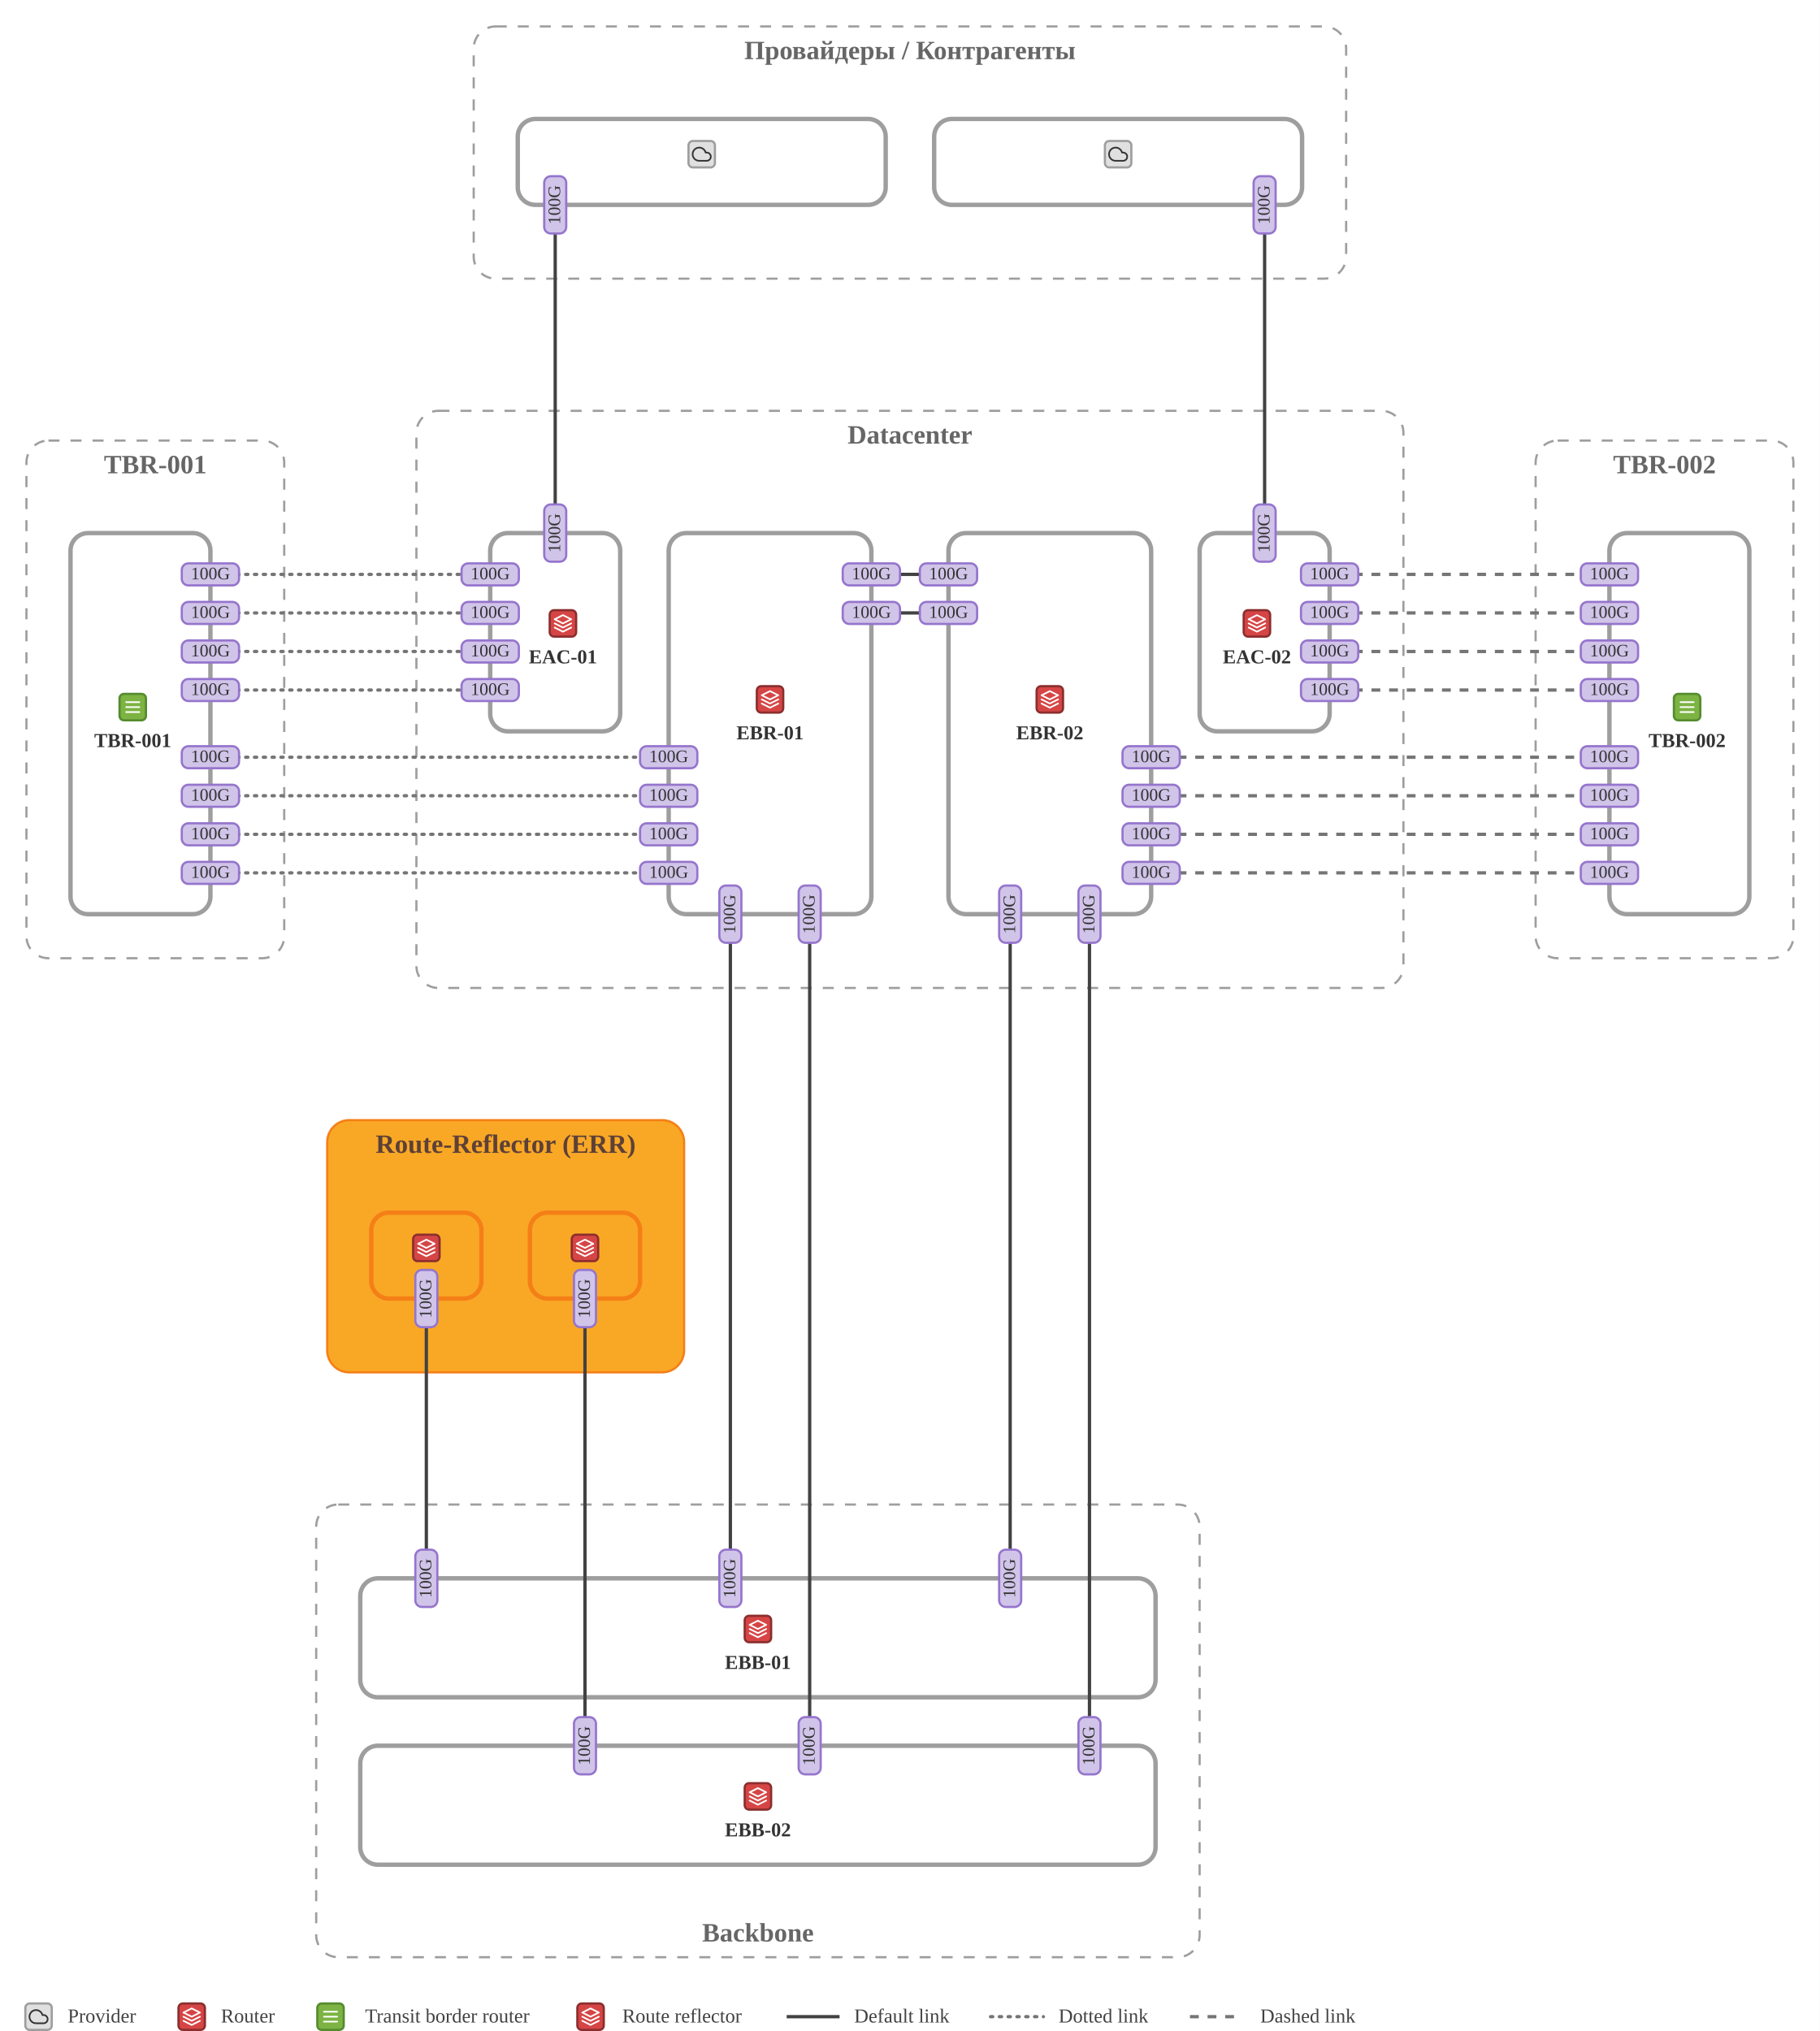
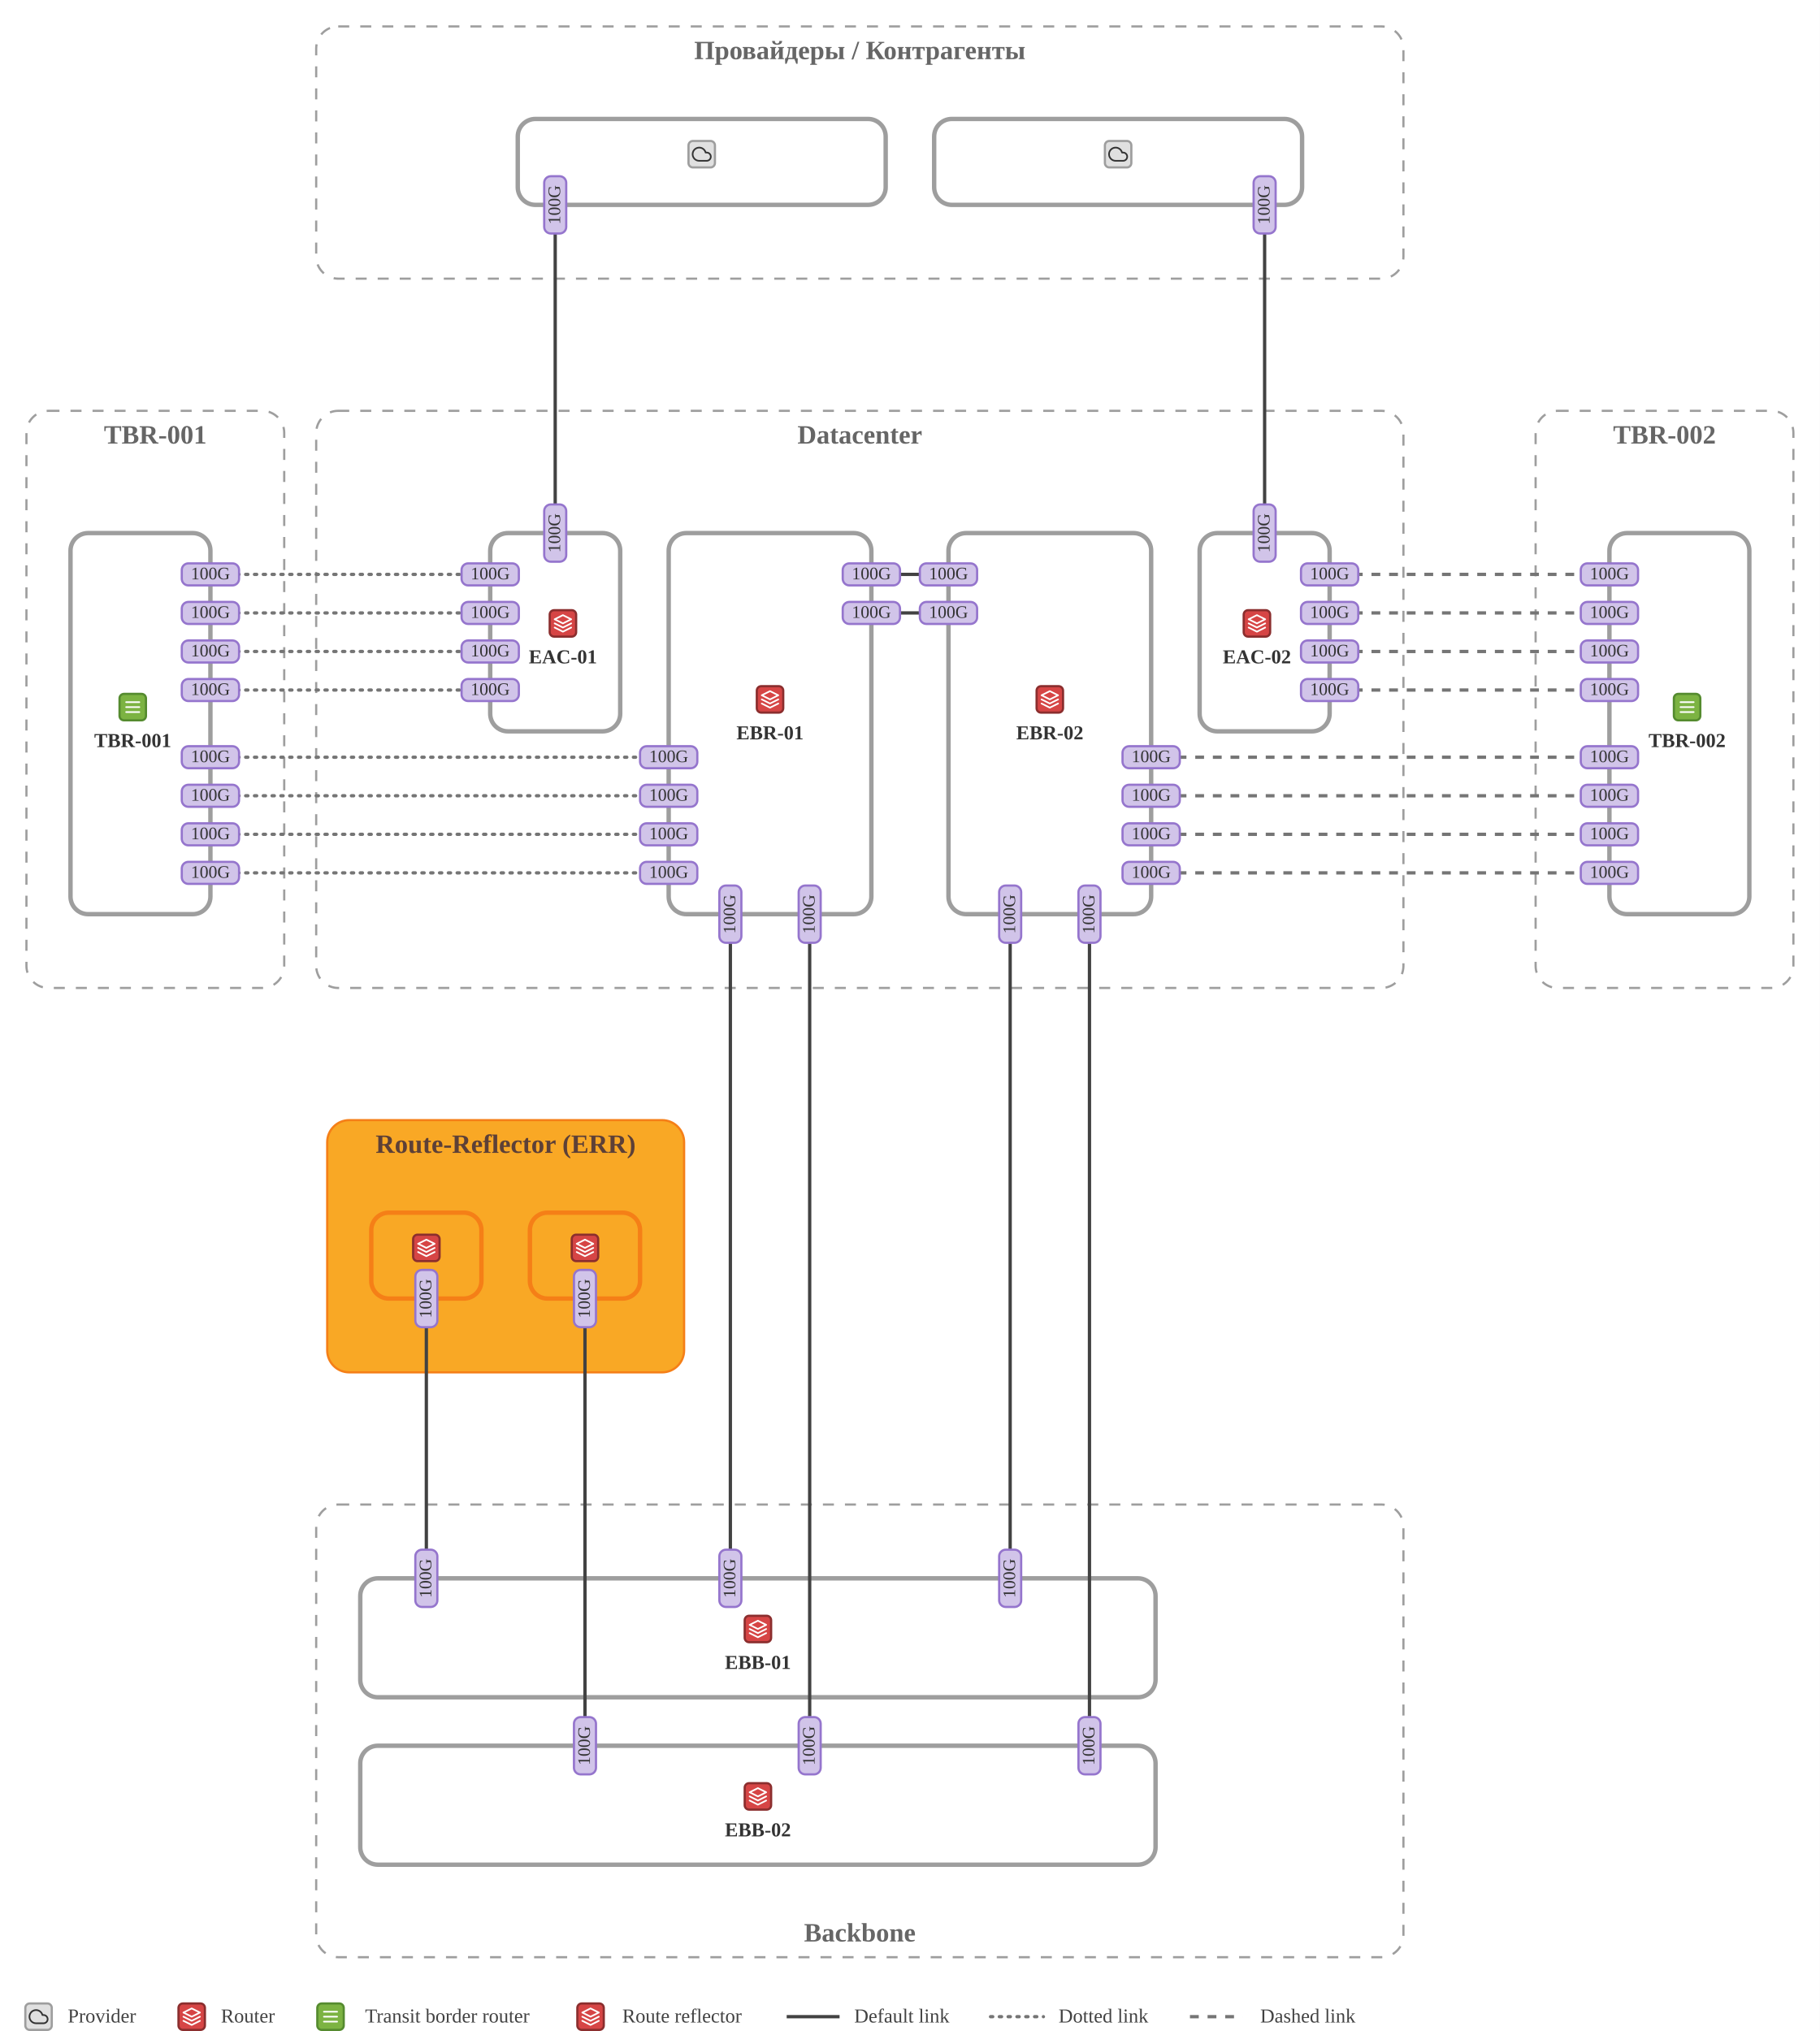
<svg xmlns="http://www.w3.org/2000/svg" class="portograph network" viewBox="0 0 826.039 922" width="826.039" height="922">
  <defs>
    <style type="text/css">.pg-canvas{fill:#ffffff}
.group-box{fill:none;stroke:#9e9e9e;stroke-dasharray:5 5}
.group-label{fill:#666666}
.node-body{fill:#ffffff;stroke:#9e9e9e}
.node-label{fill:#333333}
.node-description{fill:#333333;fill-opacity:0.8}
.icon-tile{fill:#ffffff;stroke:#9e9e9e}
.node-icon{fill:none;stroke:#333333;stroke-linecap:round;stroke-linejoin:round}
.pill{fill:#d1c4e9;stroke:#9575cd}
.pill-label{fill:#333333}
.link-line{fill:none;stroke:#424242}
.link-label{fill:#666666}
.legend-label{fill:#424242}
.overlay-line{stroke:#607d8b;stroke-opacity:0.45}
.overlay-endpoint{fill:#607d8b;stroke:none}
.icon-tile.provider{fill:#e0e0e0;stroke:#9e9e9e}
.node-icon.provider{stroke:#333333}
.icon-tile.router{fill:#d64545;stroke:#8b2e2e}
.node-icon.router{stroke:#ffffff}
.icon-tile.tbr{fill:#7cb342;stroke:#558b2f}
.node-icon.tbr{stroke:#ffffff}
.icon-tile.rr{fill:#d64545;stroke:#8b2e2e}
.node-icon.rr{stroke:#ffffff}
.node-body.rr{fill:#f9a825;stroke:#f57f17}
.group-box.rr{fill:#f9a825;stroke:#f57f17;stroke-dasharray:none}
.group-label.rr{fill:#5d4037}
.node-label.rr{fill:#ffffff}
.link-line.dotted{stroke:#757575;stroke-dasharray:1 3;stroke-linecap:round}
.link-line.dashed{stroke:#757575;stroke-dasharray:4 4}
.pg-w-1{stroke-width:1px!important}
.pg-w-1_5{stroke-width:1.5px!important}
.pg-w-2{stroke-width:2px!important}
.pg-f-8-400{font-family:Arial, Helvetica, sans-serif!important;font-size:8px!important;font-weight:400!important;letter-spacing:normal!important;font-stretch:normal!important;text-transform:none!important;word-spacing:normal!important;writing-mode:horizontal-tb!important;dominant-baseline:auto!important}
.pg-f-9-700{font-family:Arial, Helvetica, sans-serif!important;font-size:9px!important;font-weight:700!important;letter-spacing:normal!important;font-stretch:normal!important;text-transform:none!important;word-spacing:normal!important;writing-mode:horizontal-tb!important;dominant-baseline:auto!important}
.pg-f-12-700{font-family:Arial, Helvetica, sans-serif!important;font-size:12px!important;font-weight:700!important;letter-spacing:normal!important;font-stretch:normal!important;text-transform:none!important;word-spacing:normal!important;writing-mode:horizontal-tb!important;dominant-baseline:auto!important}
.pg-f-9-400{font-family:Arial, Helvetica, sans-serif!important;font-size:9px!important;font-weight:400!important;letter-spacing:normal!important;font-stretch:normal!important;text-transform:none!important;word-spacing:normal!important;writing-mode:horizontal-tb!important;dominant-baseline:auto!important}</style>
    <symbol id="pg-icon-cloud" viewBox="0 0 24 24">
      <path d="M18 10h-1.26A8 8 0 109 20h9a5 5 0 000-10z" />
    </symbol>
    <symbol id="pg-icon-router" viewBox="0 0 24 24">
      <path d="M12 2L2 7l10 5 10-5-10-5zM2 17l10 5 10-5M2 12l10 5 10-5" />
    </symbol>
    <symbol id="pg-icon-switch" viewBox="0 0 24 24">
      <path d="M4 6h16M4 12h16M4 18h16" />
    </symbol>
  </defs>
  <rect class="pg-canvas" x="0" y="0" width="826.039" height="922" />
  <g class="groups">
    <g class="group" data-id="providers" data-node-class="provider">
-       <rect class="group-box provider pg-w-1" x="215.015" y="12" width="396.01" height="114.5" rx="10" ry="10" />
+       <rect class="group-box provider pg-w-1" x="143.524" y="12" width="493.505" height="114.5" rx="10" ry="10" />
    </g>
    <g class="group" data-id="datacenter" data-node-class="router">
-       <rect class="group-box router pg-w-1" x="189.01" y="186.5" width="448.02" height="262" rx="10" ry="10" />
+       <rect class="group-box router pg-w-1" x="143.524" y="186.5" width="493.505" height="262" rx="10" ry="10" />
    </g>
    <g class="group" data-id="tbr-left" data-node-class="tbr">
-       <rect class="group-box tbr pg-w-1" x="12" y="200" width="117.01" height="235" rx="10" ry="10" />
+       <rect class="group-box tbr pg-w-1" x="12" y="186.5" width="117.01" height="262" rx="10" ry="10" />
    </g>
    <g class="group" data-id="tbr-right" data-node-class="tbr">
-       <rect class="group-box tbr pg-w-1" x="697.029" y="200" width="117.01" height="235" rx="10" ry="10" />
+       <rect class="group-box tbr pg-w-1" x="697.029" y="186.5" width="117.01" height="262" rx="10" ry="10" />
    </g>
    <g class="group" data-id="route-reflector" data-node-class="rr">
      <rect class="group-box rr pg-w-1" x="148.524" y="508.5" width="162" height="114.5" rx="10" ry="10" />
    </g>
    <g class="group" data-id="backbone" data-node-class="router">
-       <rect class="group-box router pg-w-1" x="143.524" y="683" width="400.995" height="205.5" rx="10" ry="10" />
+       <rect class="group-box router pg-w-1" x="143.524" y="683" width="493.505" height="205.5" rx="10" ry="10" />
    </g>
  </g>
  <g class="nodes crossed-bars">
    <g class="node router" data-owner="EBB-01">
      <rect class="node-body router pg-w-2" x="163.524" y="716.5" width="360.995" height="54" rx="8" ry="8" />
    </g>
  </g>
  <g class="links">
    <g class="link" data-id="link-1">
      <path class="link-line pg-w-1_5" d="M252.015 93 L252.015 242" />
    </g>
    <g class="link" data-id="link-2">
      <path class="link-line pg-w-1_5" d="M574.024 93 L574.024 242" />
    </g>
    <g class="link" data-id="link-3">
      <path class="link-line pg-w-1_5" d="M395.52 278.25 L430.52 278.25" />
    </g>
    <g class="link" data-id="link-4">
      <path class="link-line pg-w-1_5" d="M395.52 260.75 L430.52 260.75" />
    </g>
    <g class="link dotted" data-id="link-5">
      <path class="link-line dotted pg-w-1_5" d="M95.51 260.75 L222.51 260.75" />
    </g>
    <g class="link dotted" data-id="link-6">
      <path class="link-line dotted pg-w-1_5" d="M95.51 343.75 L303.52 343.75" />
    </g>
    <g class="link dotted" data-id="link-7">
      <path class="link-line dotted pg-w-1_5" d="M95.51 278.25 L222.51 278.25" />
    </g>
    <g class="link dotted" data-id="link-8">
      <path class="link-line dotted pg-w-1_5" d="M95.51 361.25 L303.52 361.25" />
    </g>
    <g class="link dotted" data-id="link-9">
      <path class="link-line dotted pg-w-1_5" d="M95.51 295.75 L222.51 295.75" />
    </g>
    <g class="link dotted" data-id="link-10">
      <path class="link-line dotted pg-w-1_5" d="M95.51 378.75 L303.52 378.75" />
    </g>
    <g class="link dotted" data-id="link-11">
      <path class="link-line dotted pg-w-1_5" d="M95.51 313.25 L222.51 313.25" />
    </g>
    <g class="link dotted" data-id="link-12">
      <path class="link-line dotted pg-w-1_5" d="M95.51 396.25 L303.52 396.25" />
    </g>
    <g class="link dashed" data-id="link-13">
      <path class="link-line dashed pg-w-1_5" d="M730.529 260.75 L603.529 260.75" />
    </g>
    <g class="link dashed" data-id="link-14">
      <path class="link-line dashed pg-w-1_5" d="M730.529 343.75 L522.52 343.75" />
    </g>
    <g class="link dashed" data-id="link-15">
      <path class="link-line dashed pg-w-1_5" d="M730.529 278.25 L603.529 278.25" />
    </g>
    <g class="link dashed" data-id="link-16">
      <path class="link-line dashed pg-w-1_5" d="M730.529 361.25 L522.52 361.25" />
    </g>
    <g class="link dashed" data-id="link-17">
      <path class="link-line dashed pg-w-1_5" d="M730.529 295.75 L603.529 295.75" />
    </g>
    <g class="link dashed" data-id="link-18">
      <path class="link-line dashed pg-w-1_5" d="M730.529 378.75 L522.52 378.75" />
    </g>
    <g class="link dashed" data-id="link-19">
      <path class="link-line dashed pg-w-1_5" d="M730.529 313.25 L603.529 313.25" />
    </g>
    <g class="link dashed" data-id="link-20">
      <path class="link-line dashed pg-w-1_5" d="M730.529 396.25 L522.52 396.25" />
    </g>
    <g class="link" data-id="link-21">
      <path class="link-line pg-w-1_5" d="M331.52 415 L331.52 497.75 L331.52 633.75 L331.52 716.5" />
    </g>
    <g class="link" data-id="link-22">
      <path class="link-line pg-w-1_5" d="M193.524 589.5 L193.524 716.5" />
    </g>
    <g class="link" data-id="link-23">
      <path class="link-line pg-w-1_5" d="M458.52 415 L458.52 497.75 L458.52 633.75 L458.52 716.5" />
    </g>
    <g class="link" data-id="link-24">
      <path class="link-line pg-w-1_5" d="M367.52 415 L367.52 497.75 L367.52 633.75 L367.52 792.5" />
    </g>
    <g class="link" data-id="link-25">
      <path class="link-line pg-w-1_5" d="M265.524 589.5 L265.524 792.5" />
    </g>
    <g class="link" data-id="link-26">
      <path class="link-line pg-w-1_5" d="M494.52 415 L494.52 497.75 L494.52 633.75 L494.52 792.5" />
    </g>
  </g>
  <g class="nodes">
    <g class="node provider" data-id="provider-1">
      <rect class="node-body provider pg-w-2" x="235.015" y="54" width="167.005" height="39" rx="8" ry="8" />
      <rect class="icon-tile provider pg-w-1" x="312.517" y="64" width="12" height="12" rx="2" ry="2" />
      <use class="node-icon provider pg-w-2" href="#pg-icon-cloud" x="314.017" y="65.5" width="9" height="9" />
      <g class="port" data-id="provider-1.100G#1">
        <rect class="pill provider pg-w-1" x="247.015" y="80" width="10" height="26" rx="3" ry="3" />
        <text class="pill-label provider pg-f-8-400" data-owner="provider-1.100G#1" text-anchor="middle" transform="rotate(-90 252.0146 93)">
          <tspan x="252.015" y="95.242">100G</tspan>
        </text>
      </g>
    </g>
    <g class="node provider" data-id="provider-2">
      <rect class="node-body provider pg-w-2" x="424.02" y="54" width="167.005" height="39" rx="8" ry="8" />
      <rect class="icon-tile provider pg-w-1" x="501.522" y="64" width="12" height="12" rx="2" ry="2" />
      <use class="node-icon provider pg-w-2" href="#pg-icon-cloud" x="503.022" y="65.5" width="9" height="9" />
      <g class="port" data-id="provider-2.100G#1">
        <rect class="pill provider pg-w-1" x="569.024" y="80" width="10" height="26" rx="3" ry="3" />
        <text class="pill-label provider pg-f-8-400" data-owner="provider-2.100G#1" text-anchor="middle" transform="rotate(-90 574.0244 93)">
          <tspan x="574.024" y="95.242">100G</tspan>
        </text>
      </g>
    </g>
    <g class="node router" data-id="EAC-01">
      <rect class="node-body router pg-w-2" x="222.51" y="242" width="59.01" height="90" rx="8" ry="8" />
      <rect class="icon-tile router pg-w-1" x="249.515" y="277" width="12" height="12" rx="2" ry="2" />
      <use class="node-icon router pg-w-2" href="#pg-icon-router" x="251.015" y="278.5" width="9" height="9" />
      <text class="node-label router pg-f-9-700" data-owner="EAC-01" text-anchor="middle">
        <tspan x="255.515" y="301.147">EAC-01</tspan>
      </text>
      <g class="port" data-id="EAC-01.100G#1">
        <rect class="pill router pg-w-1" x="247.015" y="229" width="10" height="26" rx="3" ry="3" />
        <text class="pill-label router pg-f-8-400" data-owner="EAC-01.100G#1" text-anchor="middle" transform="rotate(-90 252.0146 242)">
          <tspan x="252.015" y="244.242">100G</tspan>
        </text>
      </g>
      <g class="port" data-id="EAC-01.100G#2">
        <rect class="pill router pg-w-1" x="209.51" y="255.75" width="26" height="10" rx="3" ry="3" />
        <text class="pill-label router pg-f-8-400" data-owner="EAC-01.100G#2" text-anchor="middle">
          <tspan x="222.51" y="262.992">100G</tspan>
        </text>
      </g>
      <g class="port" data-id="EAC-01.100G#3">
        <rect class="pill router pg-w-1" x="209.51" y="273.25" width="26" height="10" rx="3" ry="3" />
        <text class="pill-label router pg-f-8-400" data-owner="EAC-01.100G#3" text-anchor="middle">
          <tspan x="222.51" y="280.492">100G</tspan>
        </text>
      </g>
      <g class="port" data-id="EAC-01.100G#4">
        <rect class="pill router pg-w-1" x="209.51" y="290.75" width="26" height="10" rx="3" ry="3" />
        <text class="pill-label router pg-f-8-400" data-owner="EAC-01.100G#4" text-anchor="middle">
          <tspan x="222.51" y="297.992">100G</tspan>
        </text>
      </g>
      <g class="port" data-id="EAC-01.100G#5">
        <rect class="pill router pg-w-1" x="209.51" y="308.25" width="26" height="10" rx="3" ry="3" />
        <text class="pill-label router pg-f-8-400" data-owner="EAC-01.100G#5" text-anchor="middle">
          <tspan x="222.51" y="315.492">100G</tspan>
        </text>
      </g>
    </g>
    <g class="node router" data-id="EBR-01">
      <rect class="node-body router pg-w-2" x="303.52" y="242" width="92" height="173" rx="8" ry="8" />
      <rect class="icon-tile router pg-w-1" x="343.52" y="311.5" width="12" height="12" rx="2" ry="2" />
      <use class="node-icon router pg-w-2" href="#pg-icon-router" x="345.02" y="313" width="9" height="9" />
      <text class="node-label router pg-f-9-700" data-owner="EBR-01" text-anchor="middle">
        <tspan x="349.52" y="335.647">EBR-01</tspan>
      </text>
      <g class="port" data-id="EBR-01.100G#1">
        <rect class="pill router pg-w-1" x="382.52" y="273.25" width="26" height="10" rx="3" ry="3" />
        <text class="pill-label router pg-f-8-400" data-owner="EBR-01.100G#1" text-anchor="middle">
          <tspan x="395.52" y="280.492">100G</tspan>
        </text>
      </g>
      <g class="port" data-id="EBR-01.100G#2">
        <rect class="pill router pg-w-1" x="382.52" y="255.75" width="26" height="10" rx="3" ry="3" />
        <text class="pill-label router pg-f-8-400" data-owner="EBR-01.100G#2" text-anchor="middle">
          <tspan x="395.52" y="262.992">100G</tspan>
        </text>
      </g>
      <g class="port" data-id="EBR-01.100G#3">
        <rect class="pill router pg-w-1" x="290.52" y="338.75" width="26" height="10" rx="3" ry="3" />
        <text class="pill-label router pg-f-8-400" data-owner="EBR-01.100G#3" text-anchor="middle">
          <tspan x="303.52" y="345.992">100G</tspan>
        </text>
      </g>
      <g class="port" data-id="EBR-01.100G#4">
        <rect class="pill router pg-w-1" x="290.52" y="356.25" width="26" height="10" rx="3" ry="3" />
        <text class="pill-label router pg-f-8-400" data-owner="EBR-01.100G#4" text-anchor="middle">
          <tspan x="303.52" y="363.492">100G</tspan>
        </text>
      </g>
      <g class="port" data-id="EBR-01.100G#5">
        <rect class="pill router pg-w-1" x="290.52" y="373.75" width="26" height="10" rx="3" ry="3" />
        <text class="pill-label router pg-f-8-400" data-owner="EBR-01.100G#5" text-anchor="middle">
          <tspan x="303.52" y="380.992">100G</tspan>
        </text>
      </g>
      <g class="port" data-id="EBR-01.100G#6">
        <rect class="pill router pg-w-1" x="290.52" y="391.25" width="26" height="10" rx="3" ry="3" />
        <text class="pill-label router pg-f-8-400" data-owner="EBR-01.100G#6" text-anchor="middle">
          <tspan x="303.52" y="398.492">100G</tspan>
        </text>
      </g>
      <g class="port" data-id="EBR-01.100G#7">
        <rect class="pill router pg-w-1" x="326.52" y="402" width="10" height="26" rx="3" ry="3" />
        <text class="pill-label router pg-f-8-400" data-owner="EBR-01.100G#7" text-anchor="middle" transform="rotate(-90 331.5195 415)">
          <tspan x="331.52" y="417.242">100G</tspan>
        </text>
      </g>
      <g class="port" data-id="EBR-01.100G#8">
        <rect class="pill router pg-w-1" x="362.52" y="402" width="10" height="26" rx="3" ry="3" />
        <text class="pill-label router pg-f-8-400" data-owner="EBR-01.100G#8" text-anchor="middle" transform="rotate(-90 367.5195 415)">
          <tspan x="367.52" y="417.242">100G</tspan>
        </text>
      </g>
    </g>
    <g class="node router" data-id="EBR-02">
      <rect class="node-body router pg-w-2" x="430.52" y="242" width="92" height="173" rx="8" ry="8" />
      <rect class="icon-tile router pg-w-1" x="470.52" y="311.5" width="12" height="12" rx="2" ry="2" />
      <use class="node-icon router pg-w-2" href="#pg-icon-router" x="472.02" y="313" width="9" height="9" />
      <text class="node-label router pg-f-9-700" data-owner="EBR-02" text-anchor="middle">
        <tspan x="476.52" y="335.647">EBR-02</tspan>
      </text>
      <g class="port" data-id="EBR-02.100G#1">
        <rect class="pill router pg-w-1" x="417.52" y="273.25" width="26" height="10" rx="3" ry="3" />
        <text class="pill-label router pg-f-8-400" data-owner="EBR-02.100G#1" text-anchor="middle">
          <tspan x="430.52" y="280.492">100G</tspan>
        </text>
      </g>
      <g class="port" data-id="EBR-02.100G#2">
        <rect class="pill router pg-w-1" x="417.52" y="255.75" width="26" height="10" rx="3" ry="3" />
        <text class="pill-label router pg-f-8-400" data-owner="EBR-02.100G#2" text-anchor="middle">
          <tspan x="430.52" y="262.992">100G</tspan>
        </text>
      </g>
      <g class="port" data-id="EBR-02.100G#3">
        <rect class="pill router pg-w-1" x="509.52" y="338.75" width="26" height="10" rx="3" ry="3" />
        <text class="pill-label router pg-f-8-400" data-owner="EBR-02.100G#3" text-anchor="middle">
          <tspan x="522.52" y="345.992">100G</tspan>
        </text>
      </g>
      <g class="port" data-id="EBR-02.100G#4">
        <rect class="pill router pg-w-1" x="509.52" y="356.25" width="26" height="10" rx="3" ry="3" />
        <text class="pill-label router pg-f-8-400" data-owner="EBR-02.100G#4" text-anchor="middle">
          <tspan x="522.52" y="363.492">100G</tspan>
        </text>
      </g>
      <g class="port" data-id="EBR-02.100G#5">
        <rect class="pill router pg-w-1" x="509.52" y="373.75" width="26" height="10" rx="3" ry="3" />
        <text class="pill-label router pg-f-8-400" data-owner="EBR-02.100G#5" text-anchor="middle">
          <tspan x="522.52" y="380.992">100G</tspan>
        </text>
      </g>
      <g class="port" data-id="EBR-02.100G#6">
        <rect class="pill router pg-w-1" x="509.52" y="391.25" width="26" height="10" rx="3" ry="3" />
        <text class="pill-label router pg-f-8-400" data-owner="EBR-02.100G#6" text-anchor="middle">
          <tspan x="522.52" y="398.492">100G</tspan>
        </text>
      </g>
      <g class="port" data-id="EBR-02.100G#7">
        <rect class="pill router pg-w-1" x="453.52" y="402" width="10" height="26" rx="3" ry="3" />
        <text class="pill-label router pg-f-8-400" data-owner="EBR-02.100G#7" text-anchor="middle" transform="rotate(-90 458.5195 415)">
          <tspan x="458.52" y="417.242">100G</tspan>
        </text>
      </g>
      <g class="port" data-id="EBR-02.100G#8">
        <rect class="pill router pg-w-1" x="489.52" y="402" width="10" height="26" rx="3" ry="3" />
        <text class="pill-label router pg-f-8-400" data-owner="EBR-02.100G#8" text-anchor="middle" transform="rotate(-90 494.5195 415)">
          <tspan x="494.52" y="417.242">100G</tspan>
        </text>
      </g>
    </g>
    <g class="node router" data-id="EAC-02">
      <rect class="node-body router pg-w-2" x="544.52" y="242" width="59.01" height="90" rx="8" ry="8" />
      <rect class="icon-tile router pg-w-1" x="564.524" y="277" width="12" height="12" rx="2" ry="2" />
      <use class="node-icon router pg-w-2" href="#pg-icon-router" x="566.024" y="278.5" width="9" height="9" />
      <text class="node-label router pg-f-9-700" data-owner="EAC-02" text-anchor="middle">
        <tspan x="570.524" y="301.147">EAC-02</tspan>
      </text>
      <g class="port" data-id="EAC-02.100G#1">
        <rect class="pill router pg-w-1" x="569.024" y="229" width="10" height="26" rx="3" ry="3" />
        <text class="pill-label router pg-f-8-400" data-owner="EAC-02.100G#1" text-anchor="middle" transform="rotate(-90 574.0244 242)">
          <tspan x="574.024" y="244.242">100G</tspan>
        </text>
      </g>
      <g class="port" data-id="EAC-02.100G#2">
        <rect class="pill router pg-w-1" x="590.529" y="255.75" width="26" height="10" rx="3" ry="3" />
        <text class="pill-label router pg-f-8-400" data-owner="EAC-02.100G#2" text-anchor="middle">
          <tspan x="603.529" y="262.992">100G</tspan>
        </text>
      </g>
      <g class="port" data-id="EAC-02.100G#3">
        <rect class="pill router pg-w-1" x="590.529" y="273.25" width="26" height="10" rx="3" ry="3" />
        <text class="pill-label router pg-f-8-400" data-owner="EAC-02.100G#3" text-anchor="middle">
          <tspan x="603.529" y="280.492">100G</tspan>
        </text>
      </g>
      <g class="port" data-id="EAC-02.100G#4">
        <rect class="pill router pg-w-1" x="590.529" y="290.75" width="26" height="10" rx="3" ry="3" />
        <text class="pill-label router pg-f-8-400" data-owner="EAC-02.100G#4" text-anchor="middle">
          <tspan x="603.529" y="297.992">100G</tspan>
        </text>
      </g>
      <g class="port" data-id="EAC-02.100G#5">
        <rect class="pill router pg-w-1" x="590.529" y="308.25" width="26" height="10" rx="3" ry="3" />
        <text class="pill-label router pg-f-8-400" data-owner="EAC-02.100G#5" text-anchor="middle">
          <tspan x="603.529" y="315.492">100G</tspan>
        </text>
      </g>
    </g>
    <g class="node tbr" data-id="TBR-001">
      <rect class="node-body tbr pg-w-2" x="32" y="242" width="63.51" height="173" rx="8" ry="8" />
      <rect class="icon-tile tbr pg-w-1" x="54.255" y="315" width="12" height="12" rx="2" ry="2" />
      <use class="node-icon tbr pg-w-2" href="#pg-icon-switch" x="55.755" y="316.5" width="9" height="9" />
      <text class="node-label tbr pg-f-9-700" data-owner="TBR-001" text-anchor="middle">
        <tspan x="60.255" y="339.147">TBR-001</tspan>
      </text>
      <g class="port" data-id="TBR-001.100G#1">
        <rect class="pill tbr pg-w-1" x="82.51" y="255.75" width="26" height="10" rx="3" ry="3" />
        <text class="pill-label tbr pg-f-8-400" data-owner="TBR-001.100G#1" text-anchor="middle">
          <tspan x="95.51" y="262.992">100G</tspan>
        </text>
      </g>
      <g class="port" data-id="TBR-001.100G#2">
        <rect class="pill tbr pg-w-1" x="82.51" y="338.75" width="26" height="10" rx="3" ry="3" />
        <text class="pill-label tbr pg-f-8-400" data-owner="TBR-001.100G#2" text-anchor="middle">
          <tspan x="95.51" y="345.992">100G</tspan>
        </text>
      </g>
      <g class="port" data-id="TBR-001.100G#3">
        <rect class="pill tbr pg-w-1" x="82.51" y="273.25" width="26" height="10" rx="3" ry="3" />
        <text class="pill-label tbr pg-f-8-400" data-owner="TBR-001.100G#3" text-anchor="middle">
          <tspan x="95.51" y="280.492">100G</tspan>
        </text>
      </g>
      <g class="port" data-id="TBR-001.100G#4">
        <rect class="pill tbr pg-w-1" x="82.51" y="356.25" width="26" height="10" rx="3" ry="3" />
        <text class="pill-label tbr pg-f-8-400" data-owner="TBR-001.100G#4" text-anchor="middle">
          <tspan x="95.51" y="363.492">100G</tspan>
        </text>
      </g>
      <g class="port" data-id="TBR-001.100G#5">
        <rect class="pill tbr pg-w-1" x="82.51" y="290.75" width="26" height="10" rx="3" ry="3" />
        <text class="pill-label tbr pg-f-8-400" data-owner="TBR-001.100G#5" text-anchor="middle">
          <tspan x="95.51" y="297.992">100G</tspan>
        </text>
      </g>
      <g class="port" data-id="TBR-001.100G#6">
        <rect class="pill tbr pg-w-1" x="82.51" y="373.75" width="26" height="10" rx="3" ry="3" />
        <text class="pill-label tbr pg-f-8-400" data-owner="TBR-001.100G#6" text-anchor="middle">
          <tspan x="95.51" y="380.992">100G</tspan>
        </text>
      </g>
      <g class="port" data-id="TBR-001.100G#7">
        <rect class="pill tbr pg-w-1" x="82.51" y="308.25" width="26" height="10" rx="3" ry="3" />
        <text class="pill-label tbr pg-f-8-400" data-owner="TBR-001.100G#7" text-anchor="middle">
          <tspan x="95.51" y="315.492">100G</tspan>
        </text>
      </g>
      <g class="port" data-id="TBR-001.100G#8">
        <rect class="pill tbr pg-w-1" x="82.51" y="391.25" width="26" height="10" rx="3" ry="3" />
        <text class="pill-label tbr pg-f-8-400" data-owner="TBR-001.100G#8" text-anchor="middle">
          <tspan x="95.51" y="398.492">100G</tspan>
        </text>
      </g>
    </g>
    <g class="node tbr" data-id="TBR-002">
      <rect class="node-body tbr pg-w-2" x="730.529" y="242" width="63.51" height="173" rx="8" ry="8" />
      <rect class="icon-tile tbr pg-w-1" x="759.784" y="315" width="12" height="12" rx="2" ry="2" />
      <use class="node-icon tbr pg-w-2" href="#pg-icon-switch" x="761.284" y="316.5" width="9" height="9" />
      <text class="node-label tbr pg-f-9-700" data-owner="TBR-002" text-anchor="middle">
        <tspan x="765.784" y="339.147">TBR-002</tspan>
      </text>
      <g class="port" data-id="TBR-002.100G#1">
        <rect class="pill tbr pg-w-1" x="717.529" y="255.75" width="26" height="10" rx="3" ry="3" />
        <text class="pill-label tbr pg-f-8-400" data-owner="TBR-002.100G#1" text-anchor="middle">
          <tspan x="730.529" y="262.992">100G</tspan>
        </text>
      </g>
      <g class="port" data-id="TBR-002.100G#2">
        <rect class="pill tbr pg-w-1" x="717.529" y="338.75" width="26" height="10" rx="3" ry="3" />
        <text class="pill-label tbr pg-f-8-400" data-owner="TBR-002.100G#2" text-anchor="middle">
          <tspan x="730.529" y="345.992">100G</tspan>
        </text>
      </g>
      <g class="port" data-id="TBR-002.100G#3">
        <rect class="pill tbr pg-w-1" x="717.529" y="273.25" width="26" height="10" rx="3" ry="3" />
        <text class="pill-label tbr pg-f-8-400" data-owner="TBR-002.100G#3" text-anchor="middle">
          <tspan x="730.529" y="280.492">100G</tspan>
        </text>
      </g>
      <g class="port" data-id="TBR-002.100G#4">
        <rect class="pill tbr pg-w-1" x="717.529" y="356.25" width="26" height="10" rx="3" ry="3" />
        <text class="pill-label tbr pg-f-8-400" data-owner="TBR-002.100G#4" text-anchor="middle">
          <tspan x="730.529" y="363.492">100G</tspan>
        </text>
      </g>
      <g class="port" data-id="TBR-002.100G#5">
        <rect class="pill tbr pg-w-1" x="717.529" y="290.75" width="26" height="10" rx="3" ry="3" />
        <text class="pill-label tbr pg-f-8-400" data-owner="TBR-002.100G#5" text-anchor="middle">
          <tspan x="730.529" y="297.992">100G</tspan>
        </text>
      </g>
      <g class="port" data-id="TBR-002.100G#6">
        <rect class="pill tbr pg-w-1" x="717.529" y="373.75" width="26" height="10" rx="3" ry="3" />
        <text class="pill-label tbr pg-f-8-400" data-owner="TBR-002.100G#6" text-anchor="middle">
          <tspan x="730.529" y="380.992">100G</tspan>
        </text>
      </g>
      <g class="port" data-id="TBR-002.100G#7">
        <rect class="pill tbr pg-w-1" x="717.529" y="308.25" width="26" height="10" rx="3" ry="3" />
        <text class="pill-label tbr pg-f-8-400" data-owner="TBR-002.100G#7" text-anchor="middle">
          <tspan x="730.529" y="315.492">100G</tspan>
        </text>
      </g>
      <g class="port" data-id="TBR-002.100G#8">
        <rect class="pill tbr pg-w-1" x="717.529" y="391.25" width="26" height="10" rx="3" ry="3" />
        <text class="pill-label tbr pg-f-8-400" data-owner="TBR-002.100G#8" text-anchor="middle">
          <tspan x="730.529" y="398.492">100G</tspan>
        </text>
      </g>
    </g>
    <g class="node rr" data-id="RR-01">
      <rect class="node-body rr pg-w-2" x="168.524" y="550.5" width="50" height="39" rx="8" ry="8" />
      <rect class="icon-tile rr pg-w-1" x="187.524" y="560.5" width="12" height="12" rx="2" ry="2" />
      <use class="node-icon rr pg-w-2" href="#pg-icon-router" x="189.024" y="562" width="9" height="9" />
      <g class="port" data-id="RR-01.100G#1">
        <rect class="pill rr pg-w-1" x="188.524" y="576.5" width="10" height="26" rx="3" ry="3" />
        <text class="pill-label rr pg-f-8-400" data-owner="RR-01.100G#1" text-anchor="middle" transform="rotate(-90 193.5244 589.5)">
          <tspan x="193.524" y="591.742">100G</tspan>
        </text>
      </g>
    </g>
    <g class="node rr" data-id="RR-02">
      <rect class="node-body rr pg-w-2" x="240.524" y="550.5" width="50" height="39" rx="8" ry="8" />
      <rect class="icon-tile rr pg-w-1" x="259.524" y="560.5" width="12" height="12" rx="2" ry="2" />
      <use class="node-icon rr pg-w-2" href="#pg-icon-router" x="261.024" y="562" width="9" height="9" />
      <g class="port" data-id="RR-02.100G#1">
        <rect class="pill rr pg-w-1" x="260.524" y="576.5" width="10" height="26" rx="3" ry="3" />
        <text class="pill-label rr pg-f-8-400" data-owner="RR-02.100G#1" text-anchor="middle" transform="rotate(-90 265.5244 589.5)">
          <tspan x="265.524" y="591.742">100G</tspan>
        </text>
      </g>
    </g>
    <g class="node router" data-id="EBB-01">
      <rect class="icon-tile router pg-w-1" x="338.022" y="733.5" width="12" height="12" rx="2" ry="2" />
      <use class="node-icon router pg-w-2" href="#pg-icon-router" x="339.522" y="735" width="9" height="9" />
      <text class="node-label router pg-f-9-700" data-owner="EBB-01" text-anchor="middle">
        <tspan x="344.022" y="757.647">EBB-01</tspan>
      </text>
      <g class="port" data-id="EBB-01.100G#1">
        <rect class="pill router pg-w-1" x="326.52" y="703.5" width="10" height="26" rx="3" ry="3" />
        <text class="pill-label router pg-f-8-400" data-owner="EBB-01.100G#1" text-anchor="middle" transform="rotate(-90 331.5195 716.5)">
          <tspan x="331.52" y="718.742">100G</tspan>
        </text>
      </g>
      <g class="port" data-id="EBB-01.100G#2">
        <rect class="pill router pg-w-1" x="188.524" y="703.5" width="10" height="26" rx="3" ry="3" />
        <text class="pill-label router pg-f-8-400" data-owner="EBB-01.100G#2" text-anchor="middle" transform="rotate(-90 193.5244 716.5)">
          <tspan x="193.524" y="718.742">100G</tspan>
        </text>
      </g>
      <g class="port" data-id="EBB-01.100G#3">
        <rect class="pill router pg-w-1" x="453.52" y="703.5" width="10" height="26" rx="3" ry="3" />
        <text class="pill-label router pg-f-8-400" data-owner="EBB-01.100G#3" text-anchor="middle" transform="rotate(-90 458.5195 716.5)">
          <tspan x="458.52" y="718.742">100G</tspan>
        </text>
      </g>
    </g>
    <g class="node router" data-id="EBB-02">
      <rect class="node-body router pg-w-2" x="163.524" y="792.5" width="360.995" height="54" rx="8" ry="8" />
      <rect class="icon-tile router pg-w-1" x="338.022" y="809.5" width="12" height="12" rx="2" ry="2" />
      <use class="node-icon router pg-w-2" href="#pg-icon-router" x="339.522" y="811" width="9" height="9" />
      <text class="node-label router pg-f-9-700" data-owner="EBB-02" text-anchor="middle">
        <tspan x="344.022" y="833.647">EBB-02</tspan>
      </text>
      <g class="port" data-id="EBB-02.100G#1">
        <rect class="pill router pg-w-1" x="362.52" y="779.5" width="10" height="26" rx="3" ry="3" />
        <text class="pill-label router pg-f-8-400" data-owner="EBB-02.100G#1" text-anchor="middle" transform="rotate(-90 367.5195 792.5)">
          <tspan x="367.52" y="794.742">100G</tspan>
        </text>
      </g>
      <g class="port" data-id="EBB-02.100G#2">
        <rect class="pill router pg-w-1" x="260.524" y="779.5" width="10" height="26" rx="3" ry="3" />
        <text class="pill-label router pg-f-8-400" data-owner="EBB-02.100G#2" text-anchor="middle" transform="rotate(-90 265.5244 792.5)">
          <tspan x="265.524" y="794.742">100G</tspan>
        </text>
      </g>
      <g class="port" data-id="EBB-02.100G#3">
        <rect class="pill router pg-w-1" x="489.52" y="779.5" width="10" height="26" rx="3" ry="3" />
        <text class="pill-label router pg-f-8-400" data-owner="EBB-02.100G#3" text-anchor="middle" transform="rotate(-90 494.5195 792.5)">
          <tspan x="494.52" y="794.742">100G</tspan>
        </text>
      </g>
    </g>
  </g>
  <g class="labels">
    <text class="group-label provider pg-f-12-700" data-owner="providers" text-anchor="middle">
-       <tspan x="413.02" y="26.863">Провайдеры / Контрагенты</tspan>
+       <tspan x="390.277" y="26.863">Провайдеры / Контрагенты</tspan>
    </text>
    <text class="group-label router pg-f-12-700" data-owner="datacenter" text-anchor="middle">
-       <tspan x="413.02" y="201.363">Datacenter</tspan>
+       <tspan x="390.277" y="201.363">Datacenter</tspan>
    </text>
    <text class="group-label tbr pg-f-12-700" data-owner="tbr-left" text-anchor="middle">
-       <tspan x="70.505" y="214.863">TBR-001</tspan>
+       <tspan x="70.505" y="201.363">TBR-001</tspan>
    </text>
    <text class="group-label tbr pg-f-12-700" data-owner="tbr-right" text-anchor="middle">
-       <tspan x="755.534" y="214.863">TBR-002</tspan>
+       <tspan x="755.534" y="201.363">TBR-002</tspan>
    </text>
    <text class="group-label rr pg-f-12-700" data-owner="route-reflector" text-anchor="middle">
      <tspan x="229.524" y="523.363">Route-Reflector (ERR)</tspan>
    </text>
    <text class="group-label router pg-f-12-700" data-owner="backbone" text-anchor="middle">
-       <tspan x="344.022" y="881.363">Backbone</tspan>
+       <tspan x="390.277" y="881.363">Backbone</tspan>
    </text>
  </g>
  <g class="legend" data-id="legend">
    <g class="legend-entry legend-symbol provider" data-id="symbol:provider">
      <rect class="icon-tile provider pg-w-1" x="11.5" y="909.5" width="12" height="12" rx="2" ry="2" />
      <use class="node-icon provider pg-w-2" href="#pg-icon-cloud" x="13" y="911" width="9" height="9" />
      <text class="legend-label pg-f-9-400" data-owner="symbol:provider" text-anchor="middle">
        <tspan x="46.256" y="918.147">Provider</tspan>
      </text>
    </g>
    <g class="legend-entry legend-symbol router" data-id="symbol:router">
      <rect class="icon-tile router pg-w-1" x="81.013" y="909.5" width="12" height="12" rx="2" ry="2" />
      <use class="node-icon router pg-w-2" href="#pg-icon-router" x="82.513" y="911" width="9" height="9" />
      <text class="legend-label pg-f-9-400" data-owner="symbol:router" text-anchor="middle">
        <tspan x="112.519" y="918.147">Router</tspan>
      </text>
    </g>
    <g class="legend-entry legend-symbol tbr" data-id="symbol:tbr">
      <rect class="icon-tile tbr pg-w-1" x="144.026" y="909.5" width="12" height="12" rx="2" ry="2" />
      <use class="node-icon tbr pg-w-2" href="#pg-icon-switch" x="145.526" y="911" width="9" height="9" />
      <text class="legend-label pg-f-9-400" data-owner="symbol:tbr" text-anchor="middle">
        <tspan x="203.042" y="918.147">Transit border router</tspan>
      </text>
    </g>
    <g class="legend-entry legend-symbol rr" data-id="symbol:rr">
      <rect class="icon-tile rr pg-w-1" x="262.059" y="909.5" width="12" height="12" rx="2" ry="2" />
      <use class="node-icon rr pg-w-2" href="#pg-icon-router" x="263.559" y="911" width="9" height="9" />
      <text class="legend-label pg-f-9-400" data-owner="symbol:rr" text-anchor="middle">
        <tspan x="309.572" y="918.147">Route reflector</tspan>
      </text>
    </g>
    <g class="legend-entry legend-line default" data-id="line:default">
      <line class="link-line pg-w-1_5" x1="357.086" y1="915.5" x2="381.086" y2="915.5" />
      <text class="legend-label pg-f-9-400" data-owner="line:default" text-anchor="middle">
        <tspan x="409.346" y="918.147">Default link</tspan>
      </text>
    </g>
    <g class="legend-entry legend-line dotted" data-id="line:dotted">
      <line class="link-line dotted pg-w-1_5" x1="449.607" y1="915.5" x2="473.607" y2="915.5" />
      <text class="legend-label pg-f-9-400" data-owner="line:dotted" text-anchor="middle">
        <tspan x="500.868" y="918.147">Dotted link</tspan>
      </text>
    </g>
    <g class="legend-entry legend-line dashed" data-id="line:dashed">
      <line class="link-line dashed pg-w-1_5" x1="540.128" y1="915.5" x2="564.128" y2="915.5" />
      <text class="legend-label pg-f-9-400" data-owner="line:dashed" text-anchor="middle">
        <tspan x="593.641" y="918.147">Dashed link</tspan>
      </text>
    </g>
  </g>
</svg>
